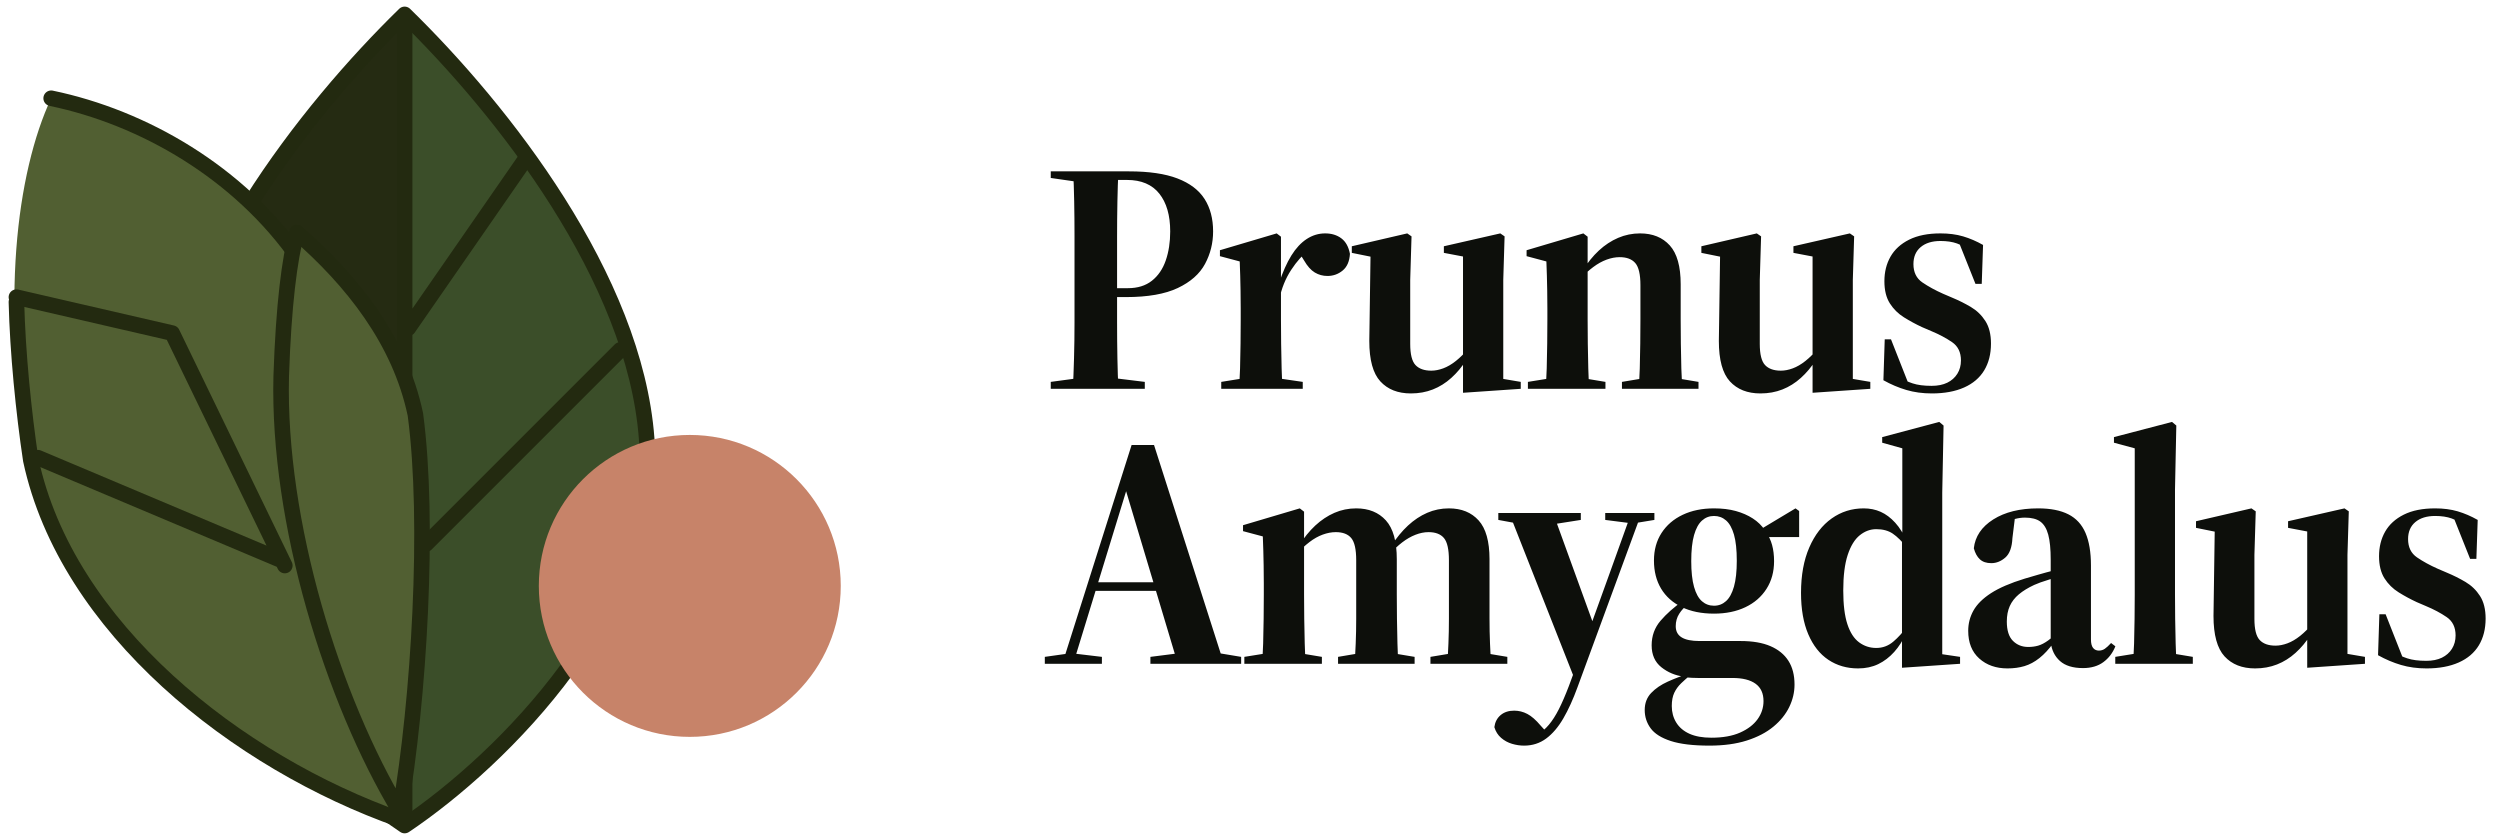
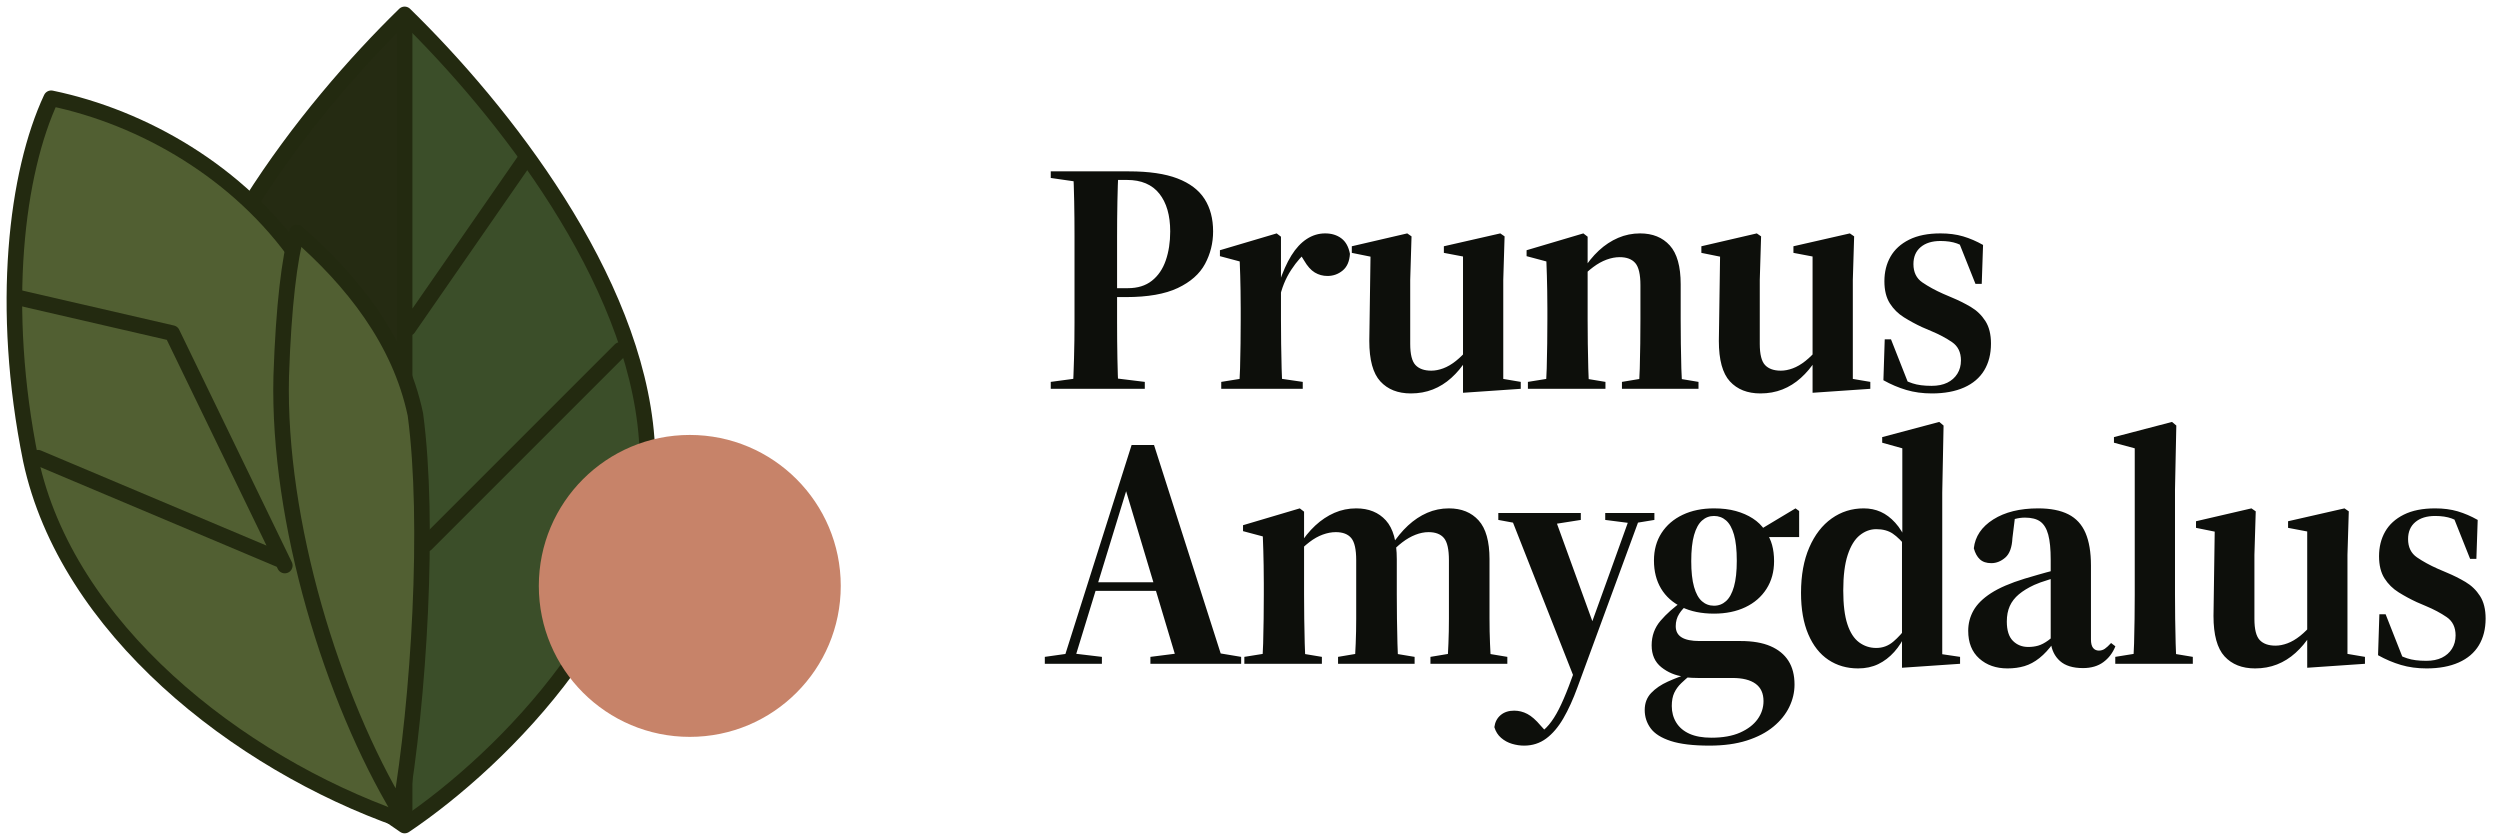
<svg xmlns="http://www.w3.org/2000/svg" viewBox="47.43 15.33 695.51 233.66">
  <g transform="translate(30 10) scale(.33333)">
    <path d="M390 705C472 650 602 520 592 382C582 248 472 108 390 28C308 108 198 248 188 382C178 520 308 650 390 705Z" fill="#3b4e29" />
    <path d="M390 705C308 650 178 520 188 382C198 248 308 108 390 28Z" fill="#252b12" />
    <path d="M390 40V700M393 290L490 150M408 470L570 308" fill="none" stroke="#232a10" stroke-width="13" stroke-linejoin="round" stroke-linecap="round" />
    <path d="M390 705C472 650 602 520 592 382C582 248 472 108 390 28C308 108 198 248 188 382C178 520 308 650 390 705Z" fill="none" stroke="#232a10" stroke-width="13" stroke-linejoin="round" stroke-linecap="round" />
-     <path d="M386 700C250 652 108 540 78 400C52 272 66 160 95 98C172 114 252 160 302 232C342 302 382 500 386 700Z" fill="#515f32" />
-     <path d="M66 268C67 310 72 360 78 400C108 540 250 652 386 700M95 98C172 114 252 160 302 232C342 302 382 500 386 700" fill="none" stroke="#232a10" stroke-width="13" stroke-linejoin="round" stroke-linecap="round" />
+     <path d="M386 700C250 652 108 540 78 400C52 272 66 160 95 98C172 114 252 160 302 232C342 302 382 500 386 700Z" fill="#515f32" stroke="#232a10" stroke-width="13" stroke-linejoin="round" stroke-linecap="round" />
    <path d="M66 264L196 294L290 488M84 398L288 484" fill="none" stroke="#232a10" stroke-width="13" stroke-linejoin="round" stroke-linecap="round" />
    <path d="M386 693C330 600 284 452 287 330C289 270 294 232 300 210C346 250 386 300 399 362C411 452 402 600 386 693Z" fill="#515f32" stroke="#232a10" stroke-width="13" stroke-linejoin="round" stroke-linecap="round" />
    <circle cx="628" cy="505" r="126" fill="#c78369" />
  </g>
  <g fill="#0d0f0b">
    <path d="M339.754 123.5V121.572L349.301 120.287H355.452L365.917 121.572V123.5ZM345.905 123.5Q346.088 119.92 346.226 115.054Q346.364 110.189 346.364 104.956Q346.364 99.724 346.364 94.95V90.911Q346.364 86.229 346.364 81.134Q346.364 76.039 346.272 71.312Q346.18 66.584 345.996 63.004H358.573Q358.389 66.584 358.298 71.358Q358.206 76.131 358.206 81.18Q358.206 86.229 358.206 90.911V94.95Q358.206 99.724 358.206 104.956Q358.206 110.189 358.298 115.054Q358.389 119.92 358.573 123.5ZM351.504 97.98V95.501H361.235Q365.274 95.501 367.891 93.436Q370.507 91.37 371.746 87.79Q372.986 84.21 372.986 79.711Q372.986 73.01 369.956 69.2Q366.927 65.391 360.96 65.391H351.504V63.004H361.511Q369.864 63.004 375.005 64.978Q380.146 66.951 382.533 70.669Q384.92 74.387 384.92 79.711Q384.92 84.577 382.671 88.754Q380.421 92.931 375.097 95.455Q369.773 97.98 360.684 97.98ZM339.754 64.84V63.004H355.268V66.217H349.301ZM387.185 123.5V121.572L395.172 120.287H401.047L409.86 121.572V123.5ZM392.05 123.5Q392.326 121.205 392.418 117.854Q392.509 114.504 392.555 110.923Q392.601 107.343 392.601 104.222V101.193Q392.601 98.347 392.555 96.144Q392.509 93.94 392.464 92.013Q392.418 90.085 392.326 88.065L386.818 86.596V84.944L402.607 80.262L403.801 81.18V93.39V93.757V104.222Q403.801 107.343 403.847 110.923Q403.893 114.504 403.984 117.854Q404.076 121.205 404.26 123.5ZM403.342 98.622 401.965 94.124H403.25Q404.811 89.442 406.692 86.413Q408.574 83.383 410.961 81.823Q413.348 80.262 416.102 80.262Q418.764 80.262 420.6 81.639Q422.436 83.016 422.987 85.954Q422.803 89.075 420.967 90.59Q419.131 92.104 416.745 92.104Q414.817 92.104 413.21 91.141Q411.604 90.177 410.227 87.79L408.574 85.128L411.237 85.311Q409.033 86.78 406.647 90.406Q404.26 94.032 403.342 98.622ZM439.94 124.785Q434.524 124.785 431.449 121.434Q428.374 118.084 428.374 110.189L428.741 84.577L431.219 87.239L423.508 85.678V83.842L438.931 80.262L440.124 81.088L439.757 93.206V111.015Q439.757 115.33 441.226 116.89Q442.694 118.451 445.632 118.451Q447.193 118.451 448.937 117.808Q450.681 117.166 452.471 115.743Q454.261 114.32 456.005 112.209L456.281 115.605H455.271Q453.527 118.359 451.186 120.471Q448.845 122.582 446.045 123.684Q443.245 124.785 439.94 124.785ZM454.445 124.602V115.881V115.697V86.688L449.12 85.678V83.842L464.818 80.262L466.012 81.088L465.644 93.206V120.746L470.51 121.572V123.5ZM472.5 123.5V121.572L480.486 120.287H486.362L494.073 121.572V123.5ZM477.365 123.5Q477.641 121.205 477.732 117.854Q477.824 114.504 477.87 110.923Q477.916 107.343 477.916 104.222V101.193Q477.916 98.347 477.87 96.144Q477.824 93.94 477.778 92.013Q477.732 90.085 477.641 88.065L472.133 86.596V84.944L487.922 80.262L489.116 81.18V89.993V90.177V104.222Q489.116 107.343 489.161 110.923Q489.207 114.504 489.299 117.854Q489.391 121.205 489.575 123.5ZM498.663 123.5V121.572L506.374 120.287H512.249L519.96 121.572V123.5ZM503.253 123.5Q503.528 121.205 503.62 117.854Q503.712 114.504 503.758 110.923Q503.804 107.343 503.804 104.222V94.675Q503.804 90.177 502.381 88.524Q500.958 86.872 498.02 86.872Q496.276 86.872 494.394 87.56Q492.512 88.249 490.676 89.626Q488.84 91.003 487.096 92.839L486.821 90.727H487.647Q489.758 87.331 492.237 85.036Q494.715 82.741 497.607 81.502Q500.499 80.262 503.712 80.262Q508.944 80.262 511.974 83.613Q515.003 86.964 515.003 94.399V104.222Q515.003 107.343 515.049 110.923Q515.095 114.504 515.187 117.854Q515.279 121.205 515.554 123.5ZM537.189 124.785Q531.773 124.785 528.698 121.434Q525.622 118.084 525.622 110.189L525.99 84.577L528.468 87.239L520.757 85.678V83.842L536.179 80.262L537.373 81.088L537.006 93.206V111.015Q537.006 115.33 538.474 116.89Q539.943 118.451 542.881 118.451Q544.441 118.451 546.186 117.808Q547.93 117.166 549.72 115.743Q551.51 114.32 553.254 112.209L553.53 115.605H552.52Q550.776 118.359 548.435 120.471Q546.094 122.582 543.294 123.684Q540.494 124.785 537.189 124.785ZM551.694 124.602V115.881V115.697V86.688L546.369 85.678V83.842L562.067 80.262L563.26 81.088L562.893 93.206V120.746L567.759 121.572V123.5ZM584.896 124.785Q581.04 124.785 577.781 123.821Q574.522 122.857 571.401 121.113L571.768 109.73H573.512L578.286 121.848H575.165V120.012Q577.46 121.297 579.525 121.985Q581.591 122.674 584.804 122.674Q587.374 122.674 589.164 121.802Q590.954 120.93 591.964 119.323Q592.974 117.717 592.974 115.605Q592.974 112.209 590.495 110.51Q588.017 108.812 584.712 107.435L582.142 106.333Q579.571 105.14 577.139 103.625Q574.706 102.111 573.191 99.724Q571.676 97.337 571.676 93.573Q571.676 89.718 573.375 86.734Q575.073 83.751 578.561 82.006Q582.05 80.262 587.282 80.262Q590.771 80.262 593.571 81.088Q596.371 81.915 599.125 83.475L598.757 94.308H597.013L592.331 82.557H595.636V85.311Q593.8 83.751 591.872 83.062Q589.945 82.374 587.282 82.374Q583.794 82.374 581.774 84.072Q579.755 85.77 579.755 88.8Q579.755 92.196 582.233 93.895Q584.712 95.593 588.017 97.062L590.587 98.163Q593.249 99.265 595.728 100.734Q598.207 102.202 599.767 104.635Q601.328 107.068 601.328 110.923Q601.328 115.238 599.446 118.359Q597.564 121.48 593.846 123.133Q590.128 124.785 584.896 124.785Z" />
    <path d="M338.102 200.0V198.072L344.619 197.154H346.272L353.983 198.072V200.0ZM342.967 200.0 362.245 139.137H368.487L387.949 200.0H375.097L359.95 149.418H361.511L361.143 150.612L345.996 200.0ZM351.045 179.712V177.325H375.648V179.712ZM367.478 200.0V198.072L377.576 196.787H385.011L392.723 198.072V200.0ZM393.611 200.0V198.072L401.598 196.787H407.473L415.184 198.072V200.0ZM398.476 200.0Q398.752 197.705 398.844 194.354Q398.935 191.004 398.981 187.423Q399.027 183.843 399.027 180.722V177.693Q399.027 174.847 398.981 172.644Q398.935 170.44 398.889 168.513Q398.844 166.585 398.752 164.565L393.244 163.096V161.444L409.033 156.762L410.227 157.68V166.034V166.677V180.722Q410.227 183.843 410.273 187.423Q410.319 191.004 410.41 194.354Q410.502 197.705 410.686 200.0ZM419.682 200.0V198.072L427.302 196.787H433.269L440.98 198.072V200.0ZM424.272 200.0Q424.456 197.705 424.594 194.354Q424.731 191.004 424.731 187.423Q424.731 183.843 424.731 180.722V171.175Q424.731 166.677 423.354 165.024Q421.977 163.372 419.04 163.372Q417.295 163.372 415.413 164.06Q413.532 164.749 411.741 166.126Q409.951 167.503 408.207 169.339L407.932 167.227H408.758Q410.869 163.831 413.348 161.536Q415.827 159.241 418.672 158.002Q421.518 156.762 424.731 156.762Q429.964 156.762 432.993 160.113Q436.023 163.464 436.023 170.899V180.722Q436.023 183.843 436.068 187.423Q436.114 191.004 436.206 194.354Q436.298 197.705 436.482 200.0ZM445.386 200.0V198.072L453.097 196.787H459.064L466.776 198.072V200.0ZM450.068 200.0Q450.252 197.705 450.389 194.354Q450.527 191.004 450.527 187.423Q450.527 183.843 450.527 180.722V171.175Q450.527 166.677 449.15 165.024Q447.773 163.372 444.835 163.372Q443.091 163.372 441.209 164.106Q439.327 164.841 437.537 166.218Q435.747 167.595 434.003 169.522L433.636 167.227H434.462Q436.665 163.831 439.144 161.536Q441.622 159.241 444.468 158.002Q447.314 156.762 450.527 156.762Q455.76 156.762 458.789 160.113Q461.818 163.464 461.818 170.899V180.722Q461.818 183.843 461.818 187.423Q461.818 191.004 461.956 194.354Q462.094 197.705 462.277 200.0ZM471.428 222.766Q469.775 222.766 468.077 222.262Q466.379 221.757 465.048 220.609Q463.717 219.462 463.166 217.626Q463.441 215.514 464.91 214.275Q466.379 213.036 468.674 213.036Q470.602 213.036 472.346 213.954Q474.09 214.872 476.018 217.167L477.854 219.186L476.569 220.288L475.008 219.829Q476.936 218.635 478.359 216.937Q479.782 215.239 481.113 212.623Q482.444 210.006 483.913 206.151L487.126 197.43L487.309 196.787L495.296 174.663L501.263 158.047H504.109L486.299 206.518Q484.463 211.567 482.352 215.193Q480.241 218.819 477.578 220.793Q474.916 222.766 471.428 222.766ZM485.381 203.947 467.297 158.047H479.506L491.165 190.177L488.044 197.613ZM464.267 159.975V158.047H487.217V159.975L479.047 161.26H471.244ZM494.011 159.975V158.047H507.689V159.975L502.089 160.893H501.171ZM522.99 222.766Q516.197 222.766 512.249 221.481Q508.302 220.196 506.649 217.947Q504.997 215.698 504.997 212.852Q504.997 210.006 506.787 208.124Q508.577 206.242 511.423 204.957Q514.269 203.672 517.482 202.662L517.849 203.029Q516.38 204.223 515.141 205.416Q513.902 206.61 513.213 208.078Q512.525 209.547 512.525 211.75Q512.525 214.321 513.764 216.34Q515.003 218.36 517.436 219.462Q519.869 220.563 523.541 220.563Q528.314 220.563 531.527 219.14Q534.74 217.717 536.393 215.422Q538.045 213.127 538.045 210.373Q538.045 207.16 535.842 205.554Q533.639 203.947 529.416 203.947H519.869Q519.134 203.947 518.124 203.901Q517.115 203.856 516.197 203.764L515.921 203.58Q512.341 203.121 509.633 200.964Q506.925 198.807 506.925 194.859Q506.925 190.912 509.403 188.02Q511.882 185.128 515.554 182.558V181.732L516.931 183.568Q515.554 184.578 514.59 186.092Q513.626 187.607 513.626 189.535Q513.626 191.646 515.279 192.656Q516.931 193.666 520.236 193.666H531.711Q536.668 193.666 539.973 195.089Q543.278 196.512 544.976 199.174Q546.674 201.836 546.674 205.783Q546.674 208.996 545.205 212.026Q543.737 215.055 540.799 217.488Q537.861 219.921 533.409 221.344Q528.957 222.766 522.99 222.766ZM524.275 186.046Q519.042 186.046 515.279 184.21Q511.515 182.374 509.541 179.07Q507.567 175.765 507.567 171.267Q507.567 166.86 509.679 163.601Q511.79 160.342 515.554 158.552Q519.318 156.762 524.275 156.762Q527.672 156.762 530.334 157.497Q532.996 158.231 535.062 159.562Q537.127 160.893 538.412 162.821L538.688 163.28Q539.881 164.932 540.432 166.952Q540.983 168.972 540.983 171.45Q540.983 175.857 538.871 179.161Q536.76 182.466 532.996 184.256Q529.232 186.046 524.275 186.046ZM524.275 183.843Q526.203 183.843 527.626 182.558Q529.049 181.273 529.829 178.519Q530.609 175.765 530.609 171.358Q530.609 166.768 529.829 164.06Q529.049 161.352 527.626 160.113Q526.203 158.874 524.275 158.874Q522.347 158.874 520.924 160.159Q519.501 161.444 518.721 164.198Q517.941 166.952 517.941 171.45Q517.941 175.857 518.721 178.611Q519.501 181.365 520.924 182.604Q522.347 183.843 524.275 183.843ZM536.943 164.749 536.484 162.821H536.852L546.95 156.762L547.959 157.497V164.749ZM564.362 201.285Q559.68 201.285 556.1 198.898Q552.52 196.512 550.5 191.784Q548.481 187.056 548.481 180.263Q548.481 172.919 550.776 167.641Q553.071 162.362 557.018 159.562Q560.965 156.762 565.923 156.762Q568.493 156.762 570.65 157.726Q572.808 158.69 574.689 160.755Q576.571 162.821 578.04 166.218H579.234L578.132 167.87Q575.837 165.024 574.001 163.785Q572.165 162.546 569.411 162.546Q566.932 162.546 564.821 164.244Q562.71 165.942 561.47 169.706Q560.231 173.47 560.231 179.62Q560.231 185.496 561.379 188.984Q562.526 192.472 564.637 194.033Q566.749 195.594 569.411 195.594Q572.073 195.594 574.139 193.849Q576.204 192.105 578.04 189.535L578.591 191.554H577.673Q576.388 194.492 574.414 196.695Q572.44 198.898 569.962 200.092Q567.483 201.285 564.362 201.285ZM576.571 201.102V192.931V192.564V165.3L576.663 164.29V140.055L571.063 138.494V136.933L586.945 132.711L588.138 133.72L587.771 152.356V197.338L592.728 198.072V200.0ZM605.918 201.285Q601.144 201.285 598.069 198.531Q594.994 195.777 594.994 190.82Q594.994 187.791 596.462 185.174Q597.931 182.558 601.328 180.355Q604.724 178.152 610.691 176.316Q612.252 175.857 614.455 175.214Q616.658 174.571 619.183 173.929Q621.707 173.286 624.094 172.644V174.571Q620.422 175.673 617.576 176.545Q614.731 177.417 613.354 178.06Q610.783 179.253 609.085 180.676Q607.387 182.099 606.56 183.935Q605.734 185.771 605.734 188.25Q605.734 191.922 607.433 193.62Q609.131 195.318 611.701 195.318Q613.17 195.318 614.455 194.951Q615.74 194.584 617.209 193.528Q618.678 192.472 620.698 190.636L621.432 194.217H618.678Q616.842 196.787 614.822 198.394Q612.803 200.0 610.646 200.643Q608.488 201.285 605.918 201.285ZM626.94 201.193Q622.717 201.193 620.514 199.22Q618.311 197.246 617.944 193.941V193.666V171.083Q617.944 166.585 617.255 164.06Q616.567 161.536 615.052 160.434Q613.537 159.333 610.783 159.333Q609.406 159.333 608.029 159.7Q606.652 160.067 605.367 160.618L608.121 158.323L607.295 165.024Q607.111 168.88 605.321 170.44Q603.531 172.001 601.42 172.001Q599.4 172.001 598.253 170.945Q597.105 169.89 596.554 167.87Q597.105 162.913 601.97 159.838Q606.836 156.762 614.455 156.762Q619.596 156.762 622.855 158.415Q626.114 160.067 627.629 163.601Q629.143 167.136 629.143 172.644V193.207Q629.143 194.859 629.74 195.594Q630.337 196.328 631.346 196.328Q632.264 196.328 632.999 195.823Q633.733 195.318 634.743 194.217L635.936 195.135Q634.835 197.889 632.586 199.541Q630.337 201.193 626.94 201.193ZM635.907 200.0V198.072L643.893 196.787H649.769L657.48 198.072V200.0ZM640.772 200.0Q641.048 197.705 641.139 194.354Q641.231 191.004 641.277 187.423Q641.323 183.843 641.323 180.722V140.055L635.54 138.494V136.933L651.696 132.711L652.89 133.72L652.523 151.53V180.722Q652.523 183.843 652.568 187.423Q652.614 191.004 652.706 194.354Q652.798 197.705 652.982 200.0ZM674.8 201.285Q669.384 201.285 666.309 197.935Q663.234 194.584 663.234 186.689L663.601 161.077L666.079 163.739L658.368 162.178V160.342L673.791 156.762L674.984 157.588L674.617 169.706V187.515Q674.617 191.83 676.086 193.39Q677.554 194.951 680.492 194.951Q682.053 194.951 683.797 194.308Q685.541 193.666 687.331 192.243Q689.121 190.82 690.865 188.709L691.141 192.105H690.131Q688.387 194.859 686.046 196.971Q683.705 199.082 680.905 200.184Q678.105 201.285 674.8 201.285ZM689.305 201.102V192.381V192.197V163.188L683.98 162.178V160.342L699.678 156.762L700.872 157.588L700.504 169.706V197.246L705.37 198.072V200.0ZM722.507 201.285Q718.651 201.285 715.392 200.321Q712.133 199.357 709.012 197.613L709.379 186.23H711.124L715.897 198.348H712.776V196.512Q715.071 197.797 717.137 198.485Q719.202 199.174 722.415 199.174Q724.985 199.174 726.775 198.302Q728.566 197.43 729.575 195.823Q730.585 194.217 730.585 192.105Q730.585 188.709 728.107 187.01Q725.628 185.312 722.323 183.935L719.753 182.833Q717.182 181.64 714.75 180.125Q712.317 178.611 710.802 176.224Q709.288 173.837 709.288 170.073Q709.288 166.218 710.986 163.234Q712.684 160.251 716.173 158.506Q719.661 156.762 724.894 156.762Q728.382 156.762 731.182 157.588Q733.982 158.415 736.736 159.975L736.369 170.808H734.624L729.943 159.057H733.247V161.811Q731.411 160.251 729.484 159.562Q727.556 158.874 724.894 158.874Q721.405 158.874 719.386 160.572Q717.366 162.27 717.366 165.3Q717.366 168.696 719.845 170.394Q722.323 172.093 725.628 173.562L728.198 174.663Q730.861 175.765 733.339 177.234Q735.818 178.702 737.378 181.135Q738.939 183.568 738.939 187.423Q738.939 191.738 737.057 194.859Q735.175 197.98 731.457 199.633Q727.739 201.285 722.507 201.285Z" />
  </g>
</svg>
